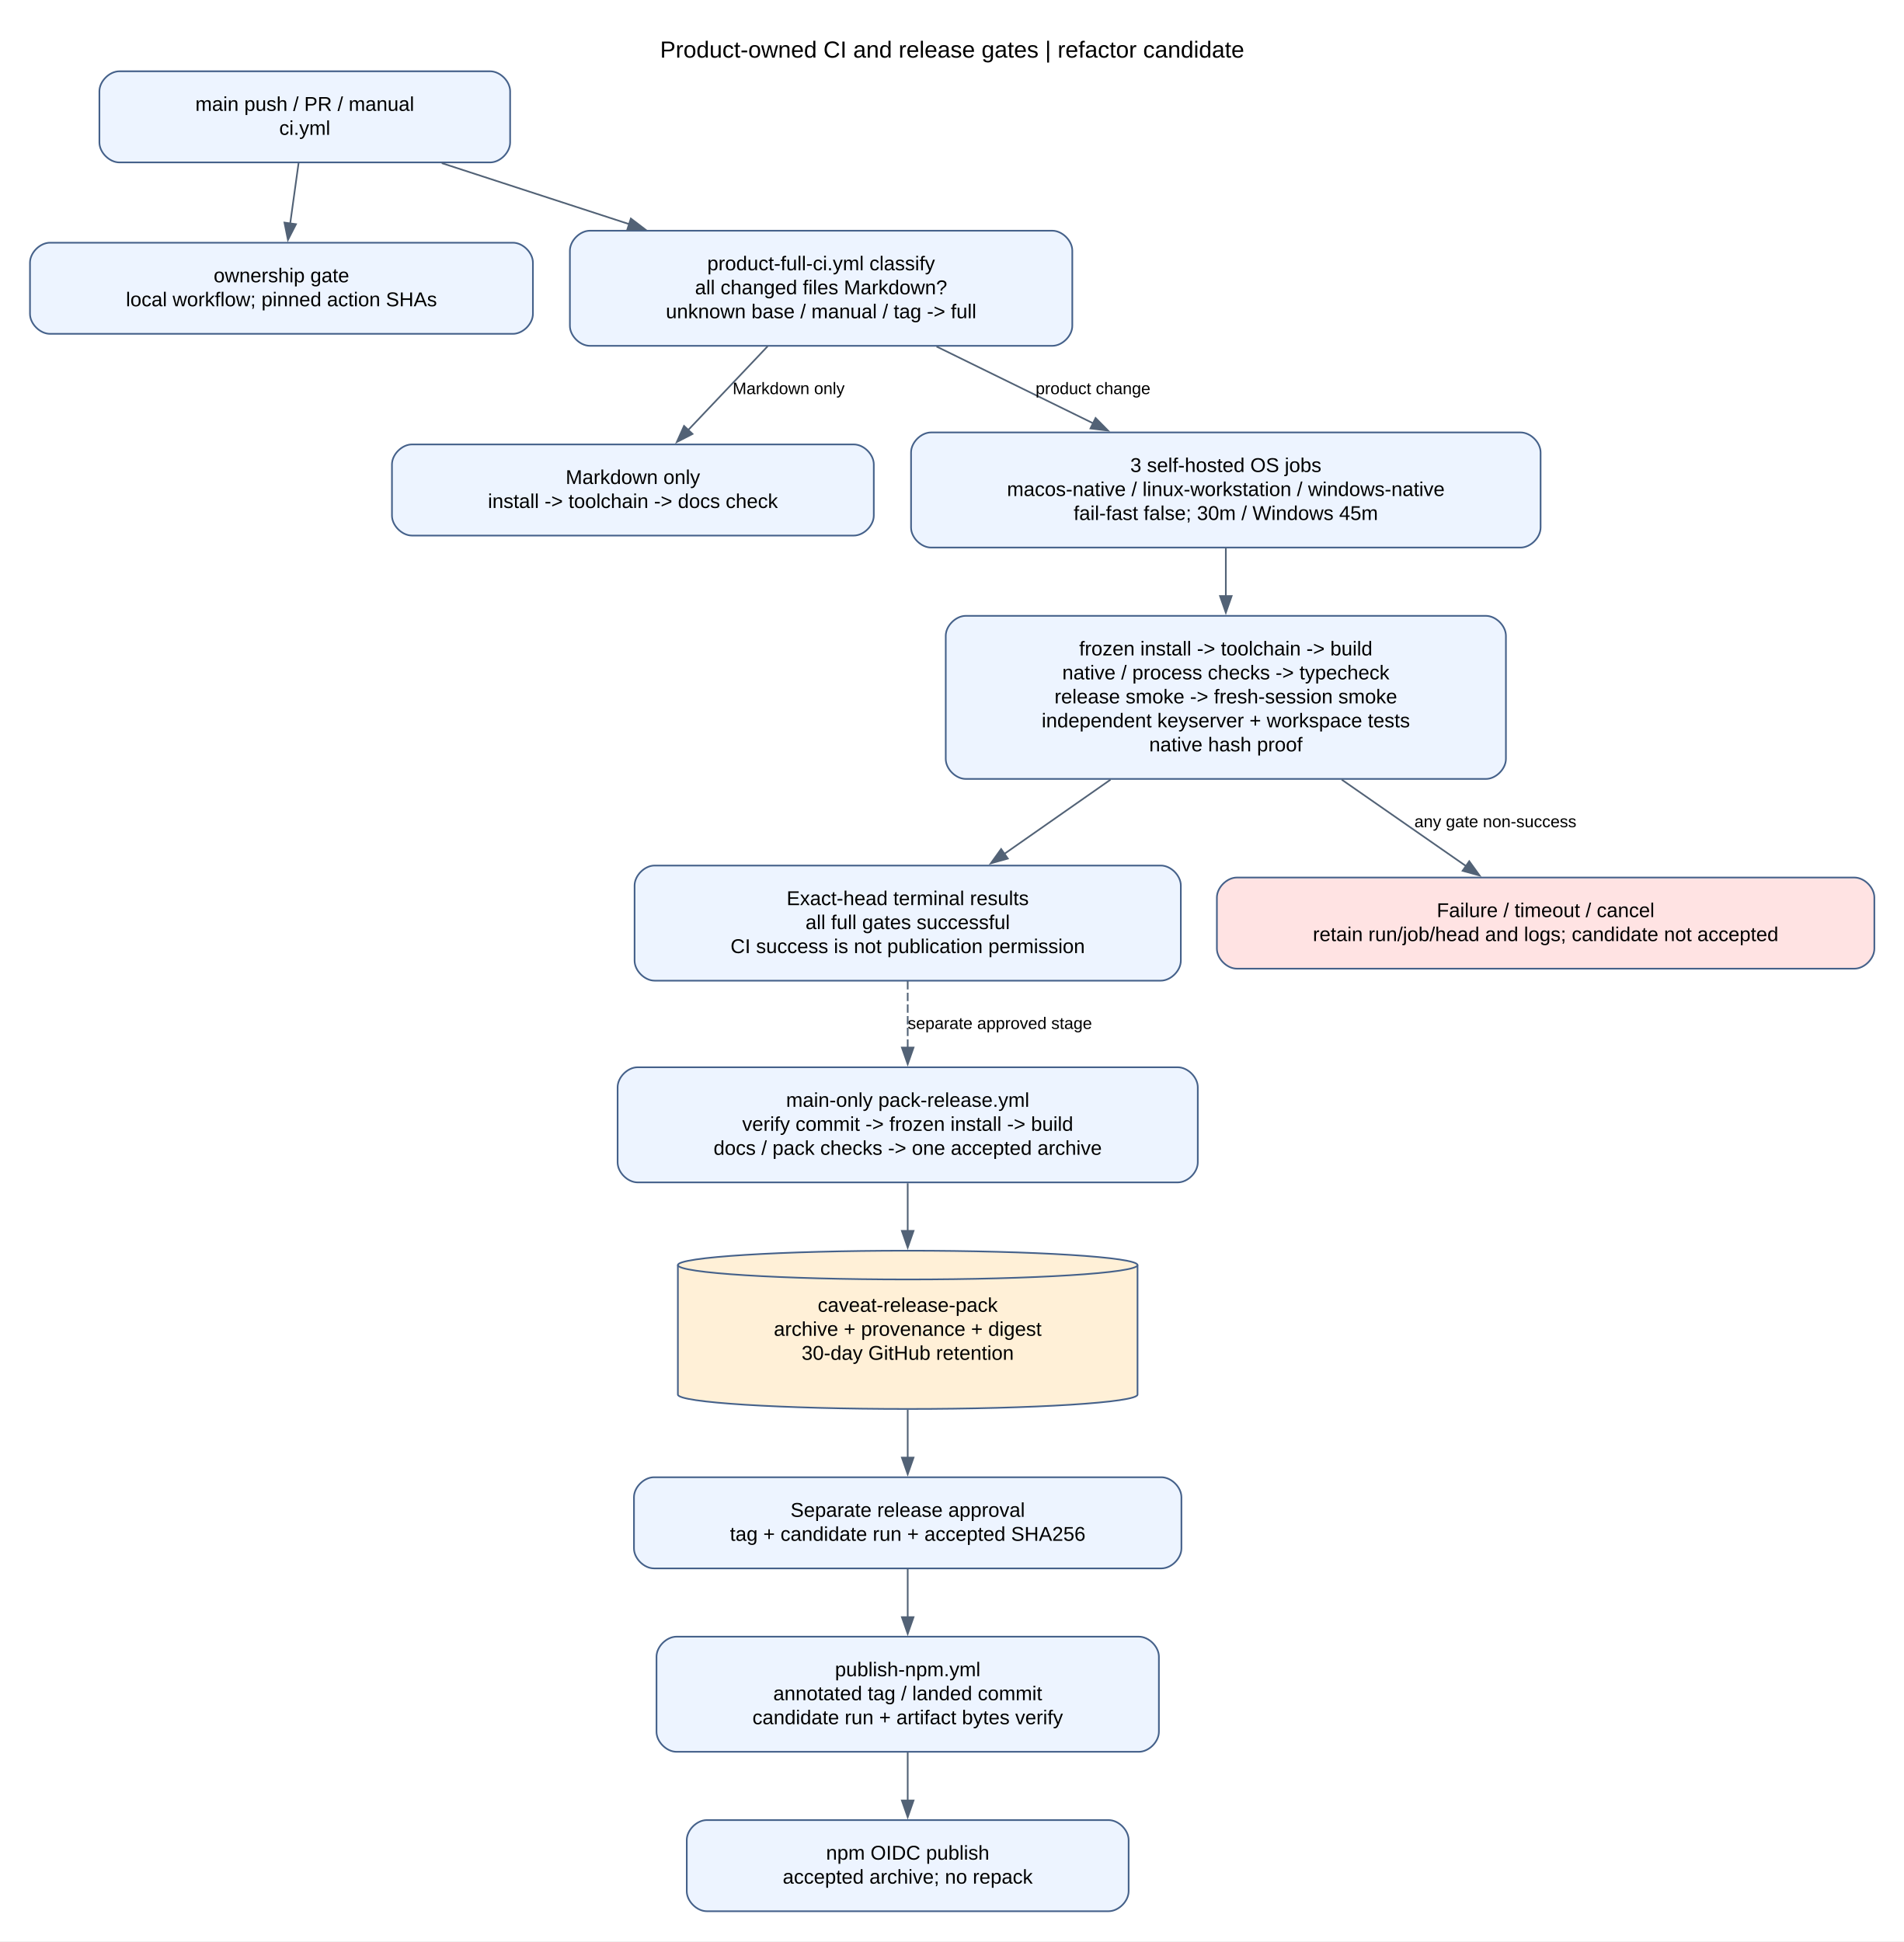
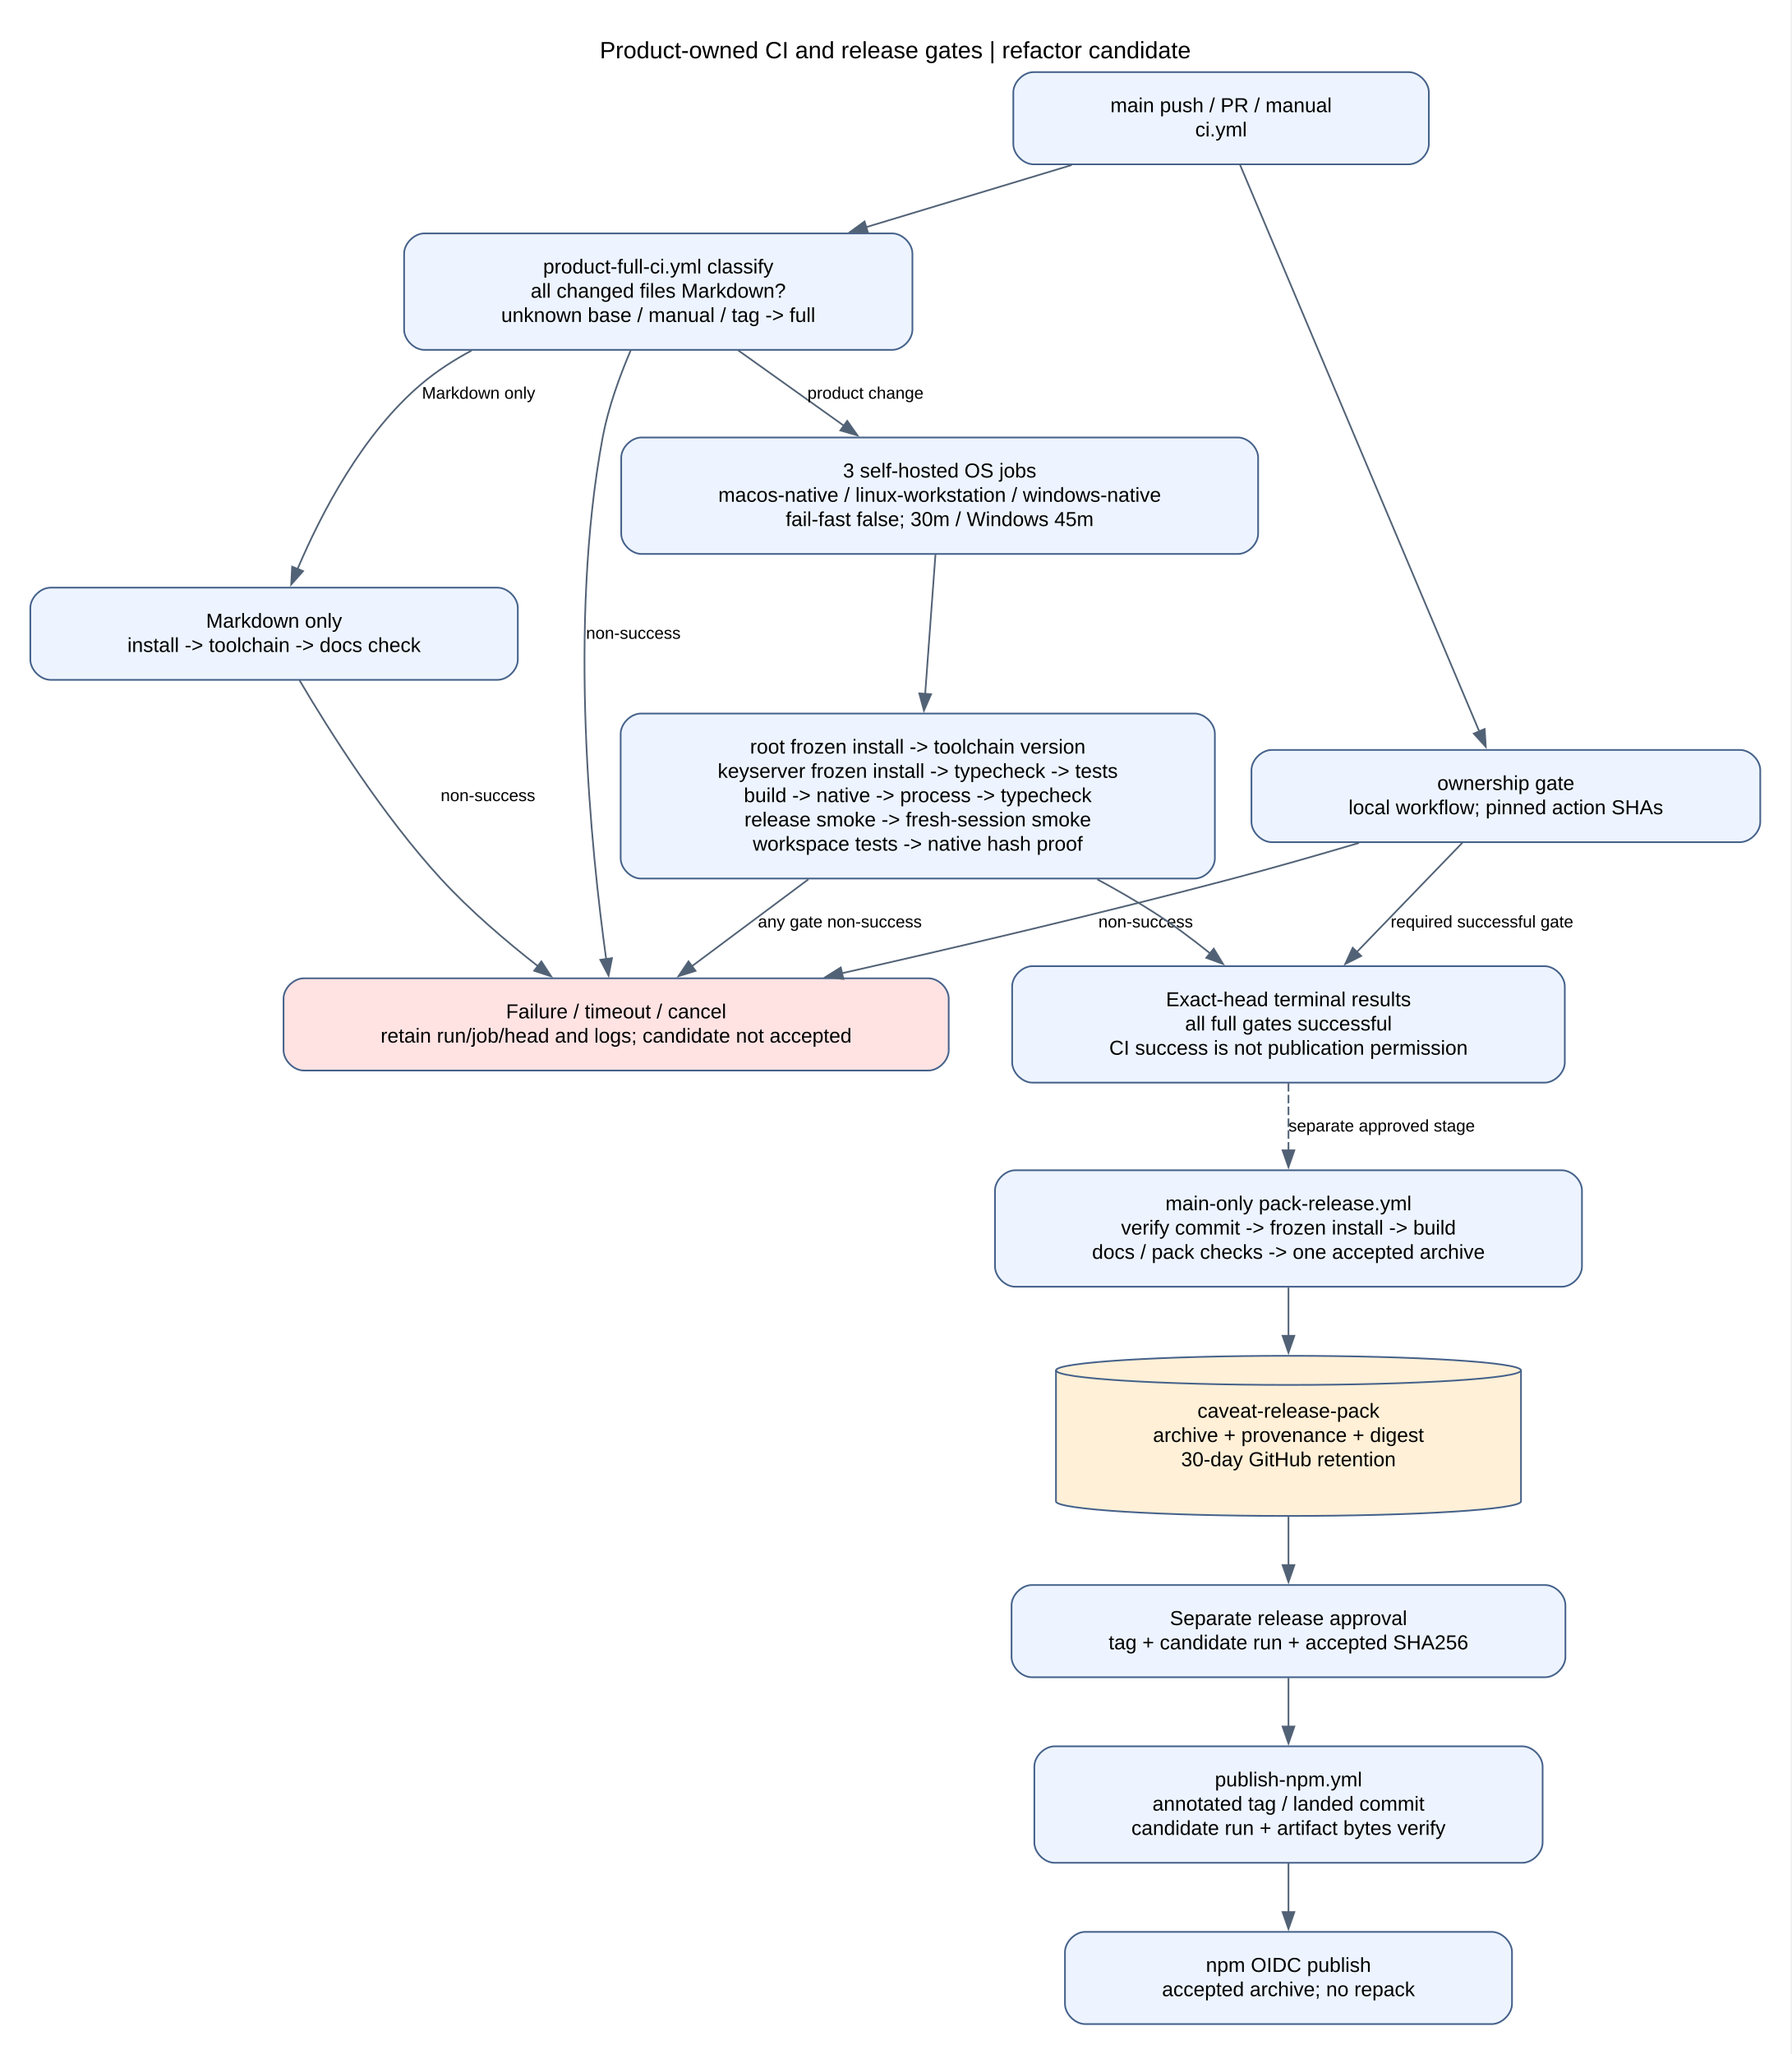
- <svg xmlns="http://www.w3.org/2000/svg" width="1143pt" height="1166pt" viewBox="0.00 0.00 1143.00 1166.00">
-   <g id="graph0" class="graph" transform="scale(1 1) rotate(0) translate(18 1147.52)">
-     <polygon fill="white" stroke="none" points="-18,18 -18,-1147.52 1125.35,-1147.52 1125.35,18 -18,18" />
-     <text xml:space="preserve" text-anchor="middle" x="553.67" y="-1112.92" font-family="Arial" font-size="14.00">Product-owned CI and release gates | refactor candidate</text>
+ <svg xmlns="http://www.w3.org/2000/svg" width="1063pt" height="1219pt" viewBox="0.00 0.00 1063.00 1219.00">
+   <g id="graph0" class="graph" transform="scale(1 1) rotate(0) translate(18 1201.24)">
+     <polygon fill="white" stroke="none" points="-18,18 -18,-1201.24 1044.62,-1201.24 1044.62,18 -18,18" />
+     <text xml:space="preserve" text-anchor="middle" x="513.31" y="-1166.64" font-family="Arial" font-size="14.00">Product-owned CI and release gates | refactor candidate</text>
    <g id="node1" class="node">
-       <path fill="#edf4ff" stroke="#45618a" d="M276.28,-1104.72C276.28,-1104.72 53.68,-1104.72 53.68,-1104.72 47.68,-1104.72 41.68,-1098.72 41.68,-1092.72 41.68,-1092.72 41.68,-1062 41.68,-1062 41.68,-1056 47.68,-1050 53.68,-1050 53.68,-1050 276.28,-1050 276.28,-1050 282.28,-1050 288.28,-1056 288.28,-1062 288.28,-1062 288.28,-1092.72 288.28,-1092.72 288.28,-1098.72 282.28,-1104.72 276.28,-1104.72" />
-       <text xml:space="preserve" text-anchor="middle" x="164.98" y="-1080.96" font-family="Arial" font-size="12.00">main push / PR / manual</text>
-       <text xml:space="preserve" text-anchor="middle" x="164.98" y="-1066.56" font-family="Arial" font-size="12.00">ci.yml</text>
+       <path fill="#edf4ff" stroke="#45618a" d="M817.94,-1158.44C817.94,-1158.44 595.35,-1158.44 595.35,-1158.44 589.35,-1158.44 583.35,-1152.44 583.35,-1146.44 583.35,-1146.44 583.35,-1115.72 583.35,-1115.72 583.35,-1109.72 589.35,-1103.72 595.35,-1103.72 595.35,-1103.72 817.94,-1103.72 817.94,-1103.72 823.94,-1103.72 829.94,-1109.72 829.94,-1115.72 829.94,-1115.72 829.94,-1146.44 829.94,-1146.44 829.94,-1152.44 823.94,-1158.44 817.94,-1158.44" />
+       <text xml:space="preserve" text-anchor="middle" x="706.64" y="-1134.68" font-family="Arial" font-size="12.00">main push / PR / manual</text>
+       <text xml:space="preserve" text-anchor="middle" x="706.64" y="-1120.28" font-family="Arial" font-size="12.00">ci.yml</text>
    </g>
    <g id="node2" class="node">
-       <path fill="#edf4ff" stroke="#45618a" d="M289.96,-1001.8C289.96,-1001.8 12,-1001.8 12,-1001.8 6,-1001.8 0,-995.8 0,-989.8 0,-989.8 0,-959.08 0,-959.08 0,-953.08 6,-947.08 12,-947.08 12,-947.08 289.96,-947.08 289.96,-947.08 295.96,-947.08 301.96,-953.08 301.96,-959.08 301.96,-959.08 301.96,-989.8 301.96,-989.8 301.96,-995.8 295.96,-1001.8 289.96,-1001.8" />
-       <text xml:space="preserve" text-anchor="middle" x="150.98" y="-978.04" font-family="Arial" font-size="12.00">ownership gate</text>
-       <text xml:space="preserve" text-anchor="middle" x="150.98" y="-963.64" font-family="Arial" font-size="12.00">local workflow; pinned action SHAs</text>
+       <path fill="#edf4ff" stroke="#45618a" d="M1014.62,-756.16C1014.62,-756.16 736.67,-756.16 736.67,-756.16 730.67,-756.16 724.67,-750.16 724.67,-744.16 724.67,-744.16 724.67,-713.44 724.67,-713.44 724.67,-707.44 730.67,-701.44 736.67,-701.44 736.67,-701.44 1014.62,-701.44 1014.62,-701.44 1020.62,-701.44 1026.62,-707.44 1026.62,-713.44 1026.62,-713.44 1026.62,-744.16 1026.62,-744.16 1026.62,-750.16 1020.62,-756.16 1014.62,-756.16" />
+       <text xml:space="preserve" text-anchor="middle" x="875.64" y="-732.4" font-family="Arial" font-size="12.00">ownership gate</text>
+       <text xml:space="preserve" text-anchor="middle" x="875.64" y="-718" font-family="Arial" font-size="12.00">local workflow; pinned action SHAs</text>
    </g>
    <g id="edge1" class="edge">
-       <path fill="none" stroke="#526276" d="M161.26,-1049.58C159.72,-1038.43 157.89,-1025.28 156.21,-1013.18" />
-       <polygon fill="#526276" stroke="#526276" points="159.71,-1012.92 154.87,-1003.49 152.78,-1013.88 159.71,-1012.92" />
+       <path fill="none" stroke="#526276" d="M717.86,-1103.51C747.15,-1034.13 826,-847.39 859.85,-767.21" />
+       <polygon fill="#526276" stroke="#526276" points="863.06,-768.59 863.73,-758.02 856.61,-765.87 863.06,-768.59" />
    </g>
    <g id="node3" class="node">
-       <path fill="#edf4ff" stroke="#45618a" d="M613.8,-1009C613.8,-1009 336.16,-1009 336.16,-1009 330.16,-1009 324.16,-1003 324.16,-997 324.16,-997 324.16,-951.88 324.16,-951.88 324.16,-945.88 330.16,-939.88 336.16,-939.88 336.16,-939.88 613.8,-939.88 613.8,-939.88 619.8,-939.88 625.8,-945.88 625.8,-951.88 625.8,-951.88 625.8,-997 625.8,-997 625.8,-1003 619.8,-1009 613.8,-1009" />
-       <text xml:space="preserve" text-anchor="middle" x="474.98" y="-985.24" font-family="Arial" font-size="12.00">product-full-ci.yml classify</text>
-       <text xml:space="preserve" text-anchor="middle" x="474.98" y="-970.84" font-family="Arial" font-size="12.00">all changed files Markdown?</text>
-       <text xml:space="preserve" text-anchor="middle" x="474.98" y="-956.44" font-family="Arial" font-size="12.00">unknown base / manual / tag -&gt; full</text>
+       <path fill="#edf4ff" stroke="#45618a" d="M511.47,-1062.72C511.47,-1062.72 233.82,-1062.72 233.82,-1062.72 227.82,-1062.72 221.82,-1056.72 221.82,-1050.72 221.82,-1050.72 221.82,-1005.6 221.82,-1005.6 221.82,-999.6 227.82,-993.6 233.82,-993.6 233.82,-993.6 511.47,-993.6 511.47,-993.6 517.47,-993.6 523.47,-999.6 523.47,-1005.6 523.47,-1005.6 523.47,-1050.72 523.47,-1050.72 523.47,-1056.72 517.47,-1062.72 511.47,-1062.72" />
+       <text xml:space="preserve" text-anchor="middle" x="372.64" y="-1038.96" font-family="Arial" font-size="12.00">product-full-ci.yml classify</text>
+       <text xml:space="preserve" text-anchor="middle" x="372.64" y="-1024.56" font-family="Arial" font-size="12.00">all changed files Markdown?</text>
+       <text xml:space="preserve" text-anchor="middle" x="372.64" y="-1010.16" font-family="Arial" font-size="12.00">unknown base / manual / tag -&gt; full</text>
    </g>
    <g id="edge2" class="edge">
-       <path fill="none" stroke="#526276" d="M247.24,-1049.58C281.83,-1038.32 322.68,-1025.02 360.16,-1012.82" />
-       <polygon fill="#526276" stroke="#526276" points="360.77,-1016.3 369.2,-1009.88 358.6,-1009.64 360.77,-1016.3" />
+       <path fill="none" stroke="#526276" d="M618.01,-1103.3C580.58,-1091.99 536.36,-1078.63 495.83,-1066.38" />
+       <polygon fill="#526276" stroke="#526276" points="497.1,-1063.11 486.51,-1063.57 495.07,-1069.81 497.1,-1063.11" />
+     </g>
+     <g id="node7" class="node">
+       <path fill="#edf4ff" stroke="#45618a" d="M898.62,-627.84C898.62,-627.84 594.66,-627.84 594.66,-627.84 588.66,-627.84 582.66,-621.84 582.66,-615.84 582.66,-615.84 582.66,-570.72 582.66,-570.72 582.66,-564.72 588.66,-558.72 594.66,-558.72 594.66,-558.72 898.62,-558.72 898.62,-558.72 904.62,-558.72 910.62,-564.72 910.62,-570.72 910.62,-570.72 910.62,-615.84 910.62,-615.84 910.62,-621.84 904.62,-627.84 898.62,-627.84" />
+       <text xml:space="preserve" text-anchor="middle" x="746.64" y="-604.08" font-family="Arial" font-size="12.00">Exact-head terminal results</text>
+       <text xml:space="preserve" text-anchor="middle" x="746.64" y="-589.68" font-family="Arial" font-size="12.00">all full gates successful</text>
+       <text xml:space="preserve" text-anchor="middle" x="746.64" y="-575.28" font-family="Arial" font-size="12.00">CI success is not publication permission</text>
+     </g>
+     <g id="edge16" class="edge">
+       <path fill="none" stroke="#526276" d="M849.85,-701.1C831.93,-682.56 807.7,-657.47 787.21,-636.27" />
+       <polygon fill="#526276" stroke="#526276" points="789.79,-633.9 780.33,-629.14 784.76,-638.77 789.79,-633.9" />
+       <text xml:space="preserve" text-anchor="middle" x="861.47" y="-650.84" font-family="Arial" font-size="10.00">required successful gate</text>
+     </g>
+     <g id="node13" class="node">
+       <path fill="#ffe3e3" stroke="#45618a" d="M533.01,-620.64C533.01,-620.64 162.27,-620.64 162.27,-620.64 156.27,-620.64 150.27,-614.64 150.27,-608.64 150.27,-608.64 150.27,-577.92 150.27,-577.92 150.27,-571.92 156.27,-565.92 162.27,-565.92 162.27,-565.92 533.01,-565.92 533.01,-565.92 539.01,-565.92 545.01,-571.92 545.01,-577.92 545.01,-577.92 545.01,-608.64 545.01,-608.64 545.01,-614.64 539.01,-620.64 533.01,-620.64" />
+       <text xml:space="preserve" text-anchor="middle" x="347.64" y="-596.88" font-family="Arial" font-size="12.00">Failure / timeout / cancel</text>
+       <text xml:space="preserve" text-anchor="middle" x="347.64" y="-582.48" font-family="Arial" font-size="12.00">retain run/job/head and logs; candidate not accepted</text>
+     </g>
+     <g id="edge13" class="edge">
+       <path fill="none" stroke="#526276" d="M788.47,-700.98C764.31,-693.82 738.03,-686.29 713.64,-679.84 637.15,-659.59 551,-639.33 481.51,-623.61" />
+       <polygon fill="#526276" stroke="#526276" points="482.5,-620.25 471.98,-621.46 480.96,-627.07 482.5,-620.25" />
+       <text xml:space="preserve" text-anchor="middle" x="661.91" y="-650.84" font-family="Arial" font-size="10.00">non-success</text>
    </g>
    <g id="node4" class="node">
-       <path fill="#edf4ff" stroke="#45618a" d="M494.62,-880.68C494.62,-880.68 229.33,-880.68 229.33,-880.68 223.33,-880.68 217.33,-874.68 217.33,-868.68 217.33,-868.68 217.33,-837.96 217.33,-837.96 217.33,-831.96 223.33,-825.96 229.33,-825.96 229.33,-825.96 494.62,-825.96 494.62,-825.96 500.62,-825.96 506.62,-831.96 506.62,-837.96 506.62,-837.96 506.62,-868.68 506.62,-868.68 506.62,-874.68 500.62,-880.68 494.62,-880.68" />
-       <text xml:space="preserve" text-anchor="middle" x="361.98" y="-856.92" font-family="Arial" font-size="12.00">Markdown only</text>
-       <text xml:space="preserve" text-anchor="middle" x="361.98" y="-842.52" font-family="Arial" font-size="12.00">install -&gt; toolchain -&gt; docs check</text>
+       <path fill="#edf4ff" stroke="#45618a" d="M277.29,-852.48C277.29,-852.48 12,-852.48 12,-852.48 6,-852.48 0,-846.48 0,-840.48 0,-840.48 0,-809.76 0,-809.76 0,-803.76 6,-797.76 12,-797.76 12,-797.76 277.29,-797.76 277.29,-797.76 283.29,-797.76 289.29,-803.76 289.29,-809.76 289.29,-809.76 289.29,-840.48 289.29,-840.48 289.29,-846.48 283.29,-852.48 277.29,-852.48" />
+       <text xml:space="preserve" text-anchor="middle" x="144.64" y="-828.72" font-family="Arial" font-size="12.00">Markdown only</text>
+       <text xml:space="preserve" text-anchor="middle" x="144.64" y="-814.32" font-family="Arial" font-size="12.00">install -&gt; toolchain -&gt; docs check</text>
    </g>
    <g id="edge3" class="edge">
-       <path fill="none" stroke="#526276" d="M442.9,-939.62C427.9,-923.81 410.05,-905 394.94,-889.07" />
-       <polygon fill="#526276" stroke="#526276" points="397.78,-886.97 388.36,-882.13 392.7,-891.79 397.78,-886.97" />
-       <text xml:space="preserve" text-anchor="middle" x="455.49" y="-910.88" font-family="Arial" font-size="10.00">Markdown only</text>
+       <path fill="none" stroke="#526276" d="M261.81,-993.18C251.3,-987.56 241.27,-981.07 232.39,-973.6 197.26,-944.05 172.63,-896.64 158.59,-863.58" />
+       <polygon fill="#526276" stroke="#526276" points="161.84,-862.29 154.81,-854.37 155.37,-864.95 161.84,-862.29" />
+       <text xml:space="preserve" text-anchor="middle" x="266.02" y="-964.6" font-family="Arial" font-size="10.00">Markdown only</text>
    </g>
    <g id="node5" class="node">
-       <path fill="#edf4ff" stroke="#45618a" d="M894.96,-887.88C894.96,-887.88 540.99,-887.88 540.99,-887.88 534.99,-887.88 528.99,-881.88 528.99,-875.88 528.99,-875.88 528.99,-830.76 528.99,-830.76 528.99,-824.76 534.99,-818.76 540.99,-818.76 540.99,-818.76 894.96,-818.76 894.96,-818.76 900.96,-818.76 906.96,-824.76 906.96,-830.76 906.96,-830.76 906.96,-875.88 906.96,-875.88 906.96,-881.88 900.96,-887.88 894.96,-887.88" />
-       <text xml:space="preserve" text-anchor="middle" x="717.98" y="-864.12" font-family="Arial" font-size="12.00">3 self-hosted OS jobs</text>
-       <text xml:space="preserve" text-anchor="middle" x="717.98" y="-849.72" font-family="Arial" font-size="12.00">macos-native / linux-workstation / windows-native</text>
-       <text xml:space="preserve" text-anchor="middle" x="717.98" y="-835.32" font-family="Arial" font-size="12.00">fail-fast false; 30m / Windows 45m</text>
+       <path fill="#edf4ff" stroke="#45618a" d="M716.63,-941.6C716.63,-941.6 362.66,-941.6 362.66,-941.6 356.66,-941.6 350.66,-935.6 350.66,-929.6 350.66,-929.6 350.66,-884.48 350.66,-884.48 350.66,-878.48 356.66,-872.48 362.66,-872.48 362.66,-872.48 716.63,-872.48 716.63,-872.48 722.63,-872.48 728.63,-878.48 728.63,-884.48 728.63,-884.48 728.63,-929.6 728.63,-929.6 728.63,-935.6 722.63,-941.6 716.63,-941.6" />
+       <text xml:space="preserve" text-anchor="middle" x="539.64" y="-917.84" font-family="Arial" font-size="12.00">3 self-hosted OS jobs</text>
+       <text xml:space="preserve" text-anchor="middle" x="539.64" y="-903.44" font-family="Arial" font-size="12.00">macos-native / linux-workstation / windows-native</text>
+       <text xml:space="preserve" text-anchor="middle" x="539.64" y="-889.04" font-family="Arial" font-size="12.00">fail-fast false; 30m / Windows 45m</text>
    </g>
    <g id="edge4" class="edge">
-       <path fill="none" stroke="#526276" d="M544.29,-939.46C573.65,-925.07 608.04,-908.21 638.44,-893.31" />
-       <polygon fill="#526276" stroke="#526276" points="639.78,-896.55 647.22,-889.01 636.7,-890.27 639.78,-896.55" />
-       <text xml:space="preserve" text-anchor="middle" x="638.23" y="-910.88" font-family="Arial" font-size="10.00">product change</text>
+       <path fill="none" stroke="#526276" d="M420.05,-993.34C439.62,-979.39 462.46,-963.09 482.91,-948.51" />
+       <polygon fill="#526276" stroke="#526276" points="484.78,-951.48 490.88,-942.82 480.71,-945.78 484.78,-951.48" />
+       <text xml:space="preserve" text-anchor="middle" x="495.62" y="-964.6" font-family="Arial" font-size="10.00">product change</text>
+     </g>
+     <g id="edge14" class="edge">
+       <path fill="none" stroke="#526276" d="M356.34,-993.45C349.75,-978.03 342.94,-959.29 339.64,-941.6 318.96,-830.52 332.84,-696.01 341.76,-631.86" />
+       <polygon fill="#526276" stroke="#526276" points="345.19,-632.61 343.15,-622.22 338.26,-631.62 345.19,-632.61" />
+       <text xml:space="preserve" text-anchor="middle" x="357.85" y="-822.12" font-family="Arial" font-size="10.00">non-success</text>
+     </g>
+     <g id="edge15" class="edge">
+       <path fill="none" stroke="#526276" d="M159.76,-797.48C177.61,-767.23 209.24,-717.22 243.51,-679.84 260.76,-661.01 282.23,-642.69 301.19,-627.86" />
+       <polygon fill="#526276" stroke="#526276" points="303.27,-630.67 309.06,-621.8 299,-625.12 303.27,-630.67" />
+       <text xml:space="preserve" text-anchor="middle" x="271.58" y="-725.8" font-family="Arial" font-size="10.00">non-success</text>
    </g>
    <g id="node6" class="node">
-       <path fill="#edf4ff" stroke="#45618a" d="M874.14,-777.76C874.14,-777.76 561.82,-777.76 561.82,-777.76 555.82,-777.76 549.82,-771.76 549.82,-765.76 549.82,-765.76 549.82,-691.84 549.82,-691.84 549.82,-685.84 555.82,-679.84 561.82,-679.84 561.82,-679.84 874.14,-679.84 874.14,-679.84 880.14,-679.84 886.14,-685.84 886.14,-691.84 886.14,-691.84 886.14,-765.76 886.14,-765.76 886.14,-771.76 880.14,-777.76 874.14,-777.76" />
-       <text xml:space="preserve" text-anchor="middle" x="717.98" y="-754" font-family="Arial" font-size="12.00">frozen install -&gt; toolchain -&gt; build</text>
-       <text xml:space="preserve" text-anchor="middle" x="717.98" y="-739.6" font-family="Arial" font-size="12.00">native / process checks -&gt; typecheck</text>
-       <text xml:space="preserve" text-anchor="middle" x="717.98" y="-725.2" font-family="Arial" font-size="12.00">release smoke -&gt; fresh-session smoke</text>
-       <text xml:space="preserve" text-anchor="middle" x="717.98" y="-710.8" font-family="Arial" font-size="12.00">independent keyserver + workspace tests</text>
-       <text xml:space="preserve" text-anchor="middle" x="717.98" y="-696.4" font-family="Arial" font-size="12.00">native hash proof</text>
+       <path fill="#edf4ff" stroke="#45618a" d="M690.96,-777.76C690.96,-777.76 362.33,-777.76 362.33,-777.76 356.33,-777.76 350.33,-771.76 350.33,-765.76 350.33,-765.76 350.33,-691.84 350.33,-691.84 350.33,-685.84 356.33,-679.84 362.33,-679.84 362.33,-679.84 690.96,-679.84 690.96,-679.84 696.96,-679.84 702.96,-685.84 702.96,-691.84 702.96,-691.84 702.96,-765.76 702.96,-765.76 702.96,-771.76 696.96,-777.76 690.96,-777.76" />
+       <text xml:space="preserve" text-anchor="middle" x="526.64" y="-754" font-family="Arial" font-size="12.00">root frozen install -&gt; toolchain version</text>
+       <text xml:space="preserve" text-anchor="middle" x="526.64" y="-739.6" font-family="Arial" font-size="12.00">keyserver frozen install -&gt; typecheck -&gt; tests</text>
+       <text xml:space="preserve" text-anchor="middle" x="526.64" y="-725.2" font-family="Arial" font-size="12.00">build -&gt; native -&gt; process -&gt; typecheck</text>
+       <text xml:space="preserve" text-anchor="middle" x="526.64" y="-710.8" font-family="Arial" font-size="12.00">release smoke -&gt; fresh-session smoke</text>
+       <text xml:space="preserve" text-anchor="middle" x="526.64" y="-696.4" font-family="Arial" font-size="12.00">workspace tests -&gt; native hash proof</text>
    </g>
    <g id="edge5" class="edge">
-       <path fill="none" stroke="#526276" d="M717.98,-818.52C717.98,-809.46 717.98,-799.39 717.98,-789.38" />
-       <polygon fill="#526276" stroke="#526276" points="721.48,-789.68 717.98,-779.68 714.48,-789.68 721.48,-789.68" />
-     </g>
-     <g id="node7" class="node">
-       <path fill="#edf4ff" stroke="#45618a" d="M678.96,-627.84C678.96,-627.84 375,-627.84 375,-627.84 369,-627.84 363,-621.84 363,-615.84 363,-615.84 363,-570.72 363,-570.72 363,-564.72 369,-558.72 375,-558.72 375,-558.72 678.96,-558.72 678.96,-558.72 684.96,-558.72 690.96,-564.72 690.96,-570.72 690.96,-570.72 690.96,-615.84 690.96,-615.84 690.96,-621.84 684.96,-627.84 678.96,-627.84" />
-       <text xml:space="preserve" text-anchor="middle" x="526.98" y="-604.08" font-family="Arial" font-size="12.00">Exact-head terminal results</text>
-       <text xml:space="preserve" text-anchor="middle" x="526.98" y="-589.68" font-family="Arial" font-size="12.00">all full gates successful</text>
-       <text xml:space="preserve" text-anchor="middle" x="526.98" y="-575.28" font-family="Arial" font-size="12.00">CI success is not publication permission</text>
+       <path fill="none" stroke="#526276" d="M537.14,-872.06C535.41,-848.59 533.06,-816.75 531.02,-789.14" />
+       <polygon fill="#526276" stroke="#526276" points="534.54,-789.23 530.31,-779.51 527.56,-789.74 534.54,-789.23" />
    </g>
    <g id="edge6" class="edge">
-       <path fill="none" stroke="#526276" d="M648.75,-679.41C627.83,-664.78 605.09,-648.88 584.98,-634.83" />
-       <polygon fill="#526276" stroke="#526276" points="587.08,-632.03 576.88,-629.16 583.07,-637.76 587.08,-632.03" />
-     </g>
-     <g id="node13" class="node">
-       <path fill="#ffe3e3" stroke="#45618a" d="M1095.35,-620.64C1095.35,-620.64 724.61,-620.64 724.61,-620.64 718.61,-620.64 712.61,-614.64 712.61,-608.64 712.61,-608.64 712.61,-577.92 712.61,-577.92 712.61,-571.92 718.61,-565.92 724.61,-565.92 724.61,-565.92 1095.35,-565.92 1095.35,-565.92 1101.35,-565.92 1107.35,-571.92 1107.35,-577.92 1107.35,-577.92 1107.35,-608.64 1107.35,-608.64 1107.35,-614.64 1101.35,-620.64 1095.35,-620.64" />
-       <text xml:space="preserve" text-anchor="middle" x="909.98" y="-596.88" font-family="Arial" font-size="12.00">Failure / timeout / cancel</text>
-       <text xml:space="preserve" text-anchor="middle" x="909.98" y="-582.48" font-family="Arial" font-size="12.00">retain run/job/head and logs; candidate not accepted</text>
+       <path fill="none" stroke="#526276" d="M633.2,-679.36C644.7,-673.16 656.06,-666.61 666.64,-659.84 677.99,-652.58 689.55,-643.95 700.23,-635.37" />
+       <polygon fill="#526276" stroke="#526276" points="702.29,-638.21 707.8,-629.17 697.85,-632.8 702.29,-638.21" />
    </g>
    <g id="edge12" class="edge">
-       <path fill="none" stroke="#526276" d="M787.57,-679.41C812.36,-662.17 839.7,-643.16 862.24,-627.48" />
-       <polygon fill="#526276" stroke="#526276" points="864.13,-630.43 870.34,-621.85 860.13,-624.68 864.13,-630.43" />
-       <text xml:space="preserve" text-anchor="middle" x="879.82" y="-650.84" font-family="Arial" font-size="10.00">any gate non-success</text>
+       <path fill="none" stroke="#526276" d="M461.77,-679.41C438.76,-662.24 413.4,-643.33 392.43,-627.69" />
+       <polygon fill="#526276" stroke="#526276" points="394.76,-625.06 384.65,-621.89 390.58,-630.67 394.76,-625.06" />
+       <text xml:space="preserve" text-anchor="middle" x="480.42" y="-650.84" font-family="Arial" font-size="10.00">any gate non-success</text>
    </g>
    <g id="node8" class="node">
-       <path fill="#edf4ff" stroke="#45618a" d="M689.14,-506.72C689.14,-506.72 364.81,-506.72 364.81,-506.72 358.81,-506.72 352.81,-500.72 352.81,-494.72 352.81,-494.72 352.81,-449.6 352.81,-449.6 352.81,-443.6 358.81,-437.6 364.81,-437.6 364.81,-437.6 689.14,-437.6 689.14,-437.6 695.14,-437.6 701.14,-443.6 701.14,-449.6 701.14,-449.6 701.14,-494.72 701.14,-494.72 701.14,-500.72 695.14,-506.72 689.14,-506.72" />
-       <text xml:space="preserve" text-anchor="middle" x="526.98" y="-482.96" font-family="Arial" font-size="12.00">main-only pack-release.yml</text>
-       <text xml:space="preserve" text-anchor="middle" x="526.98" y="-468.56" font-family="Arial" font-size="12.00">verify commit -&gt; frozen install -&gt; build</text>
-       <text xml:space="preserve" text-anchor="middle" x="526.98" y="-454.16" font-family="Arial" font-size="12.00">docs / pack checks -&gt; one accepted archive</text>
+       <path fill="#edf4ff" stroke="#45618a" d="M908.81,-506.72C908.81,-506.72 584.48,-506.72 584.48,-506.72 578.48,-506.72 572.48,-500.72 572.48,-494.72 572.48,-494.72 572.48,-449.6 572.48,-449.6 572.48,-443.6 578.48,-437.6 584.48,-437.6 584.48,-437.6 908.81,-437.6 908.81,-437.6 914.81,-437.6 920.81,-443.6 920.81,-449.6 920.81,-449.6 920.81,-494.72 920.81,-494.72 920.81,-500.72 914.81,-506.72 908.81,-506.72" />
+       <text xml:space="preserve" text-anchor="middle" x="746.64" y="-482.96" font-family="Arial" font-size="12.00">main-only pack-release.yml</text>
+       <text xml:space="preserve" text-anchor="middle" x="746.64" y="-468.56" font-family="Arial" font-size="12.00">verify commit -&gt; frozen install -&gt; build</text>
+       <text xml:space="preserve" text-anchor="middle" x="746.64" y="-454.16" font-family="Arial" font-size="12.00">docs / pack checks -&gt; one accepted archive</text>
    </g>
    <g id="edge7" class="edge">
-       <path fill="none" stroke="#526276" stroke-dasharray="5,2" d="M526.98,-558.46C526.98,-546.01 526.98,-531.71 526.98,-518.41" />
-       <polygon fill="#526276" stroke="#526276" points="530.48,-518.57 526.98,-508.57 523.48,-518.57 530.48,-518.57" />
-       <text xml:space="preserve" text-anchor="middle" x="582.3" y="-529.72" font-family="Arial" font-size="10.00">separate approved stage</text>
+       <path fill="none" stroke="#526276" stroke-dasharray="5,2" d="M746.64,-558.46C746.64,-546.01 746.64,-531.71 746.64,-518.41" />
+       <polygon fill="#526276" stroke="#526276" points="750.14,-518.57 746.64,-508.57 743.14,-518.57 750.14,-518.57" />
+       <text xml:space="preserve" text-anchor="middle" x="801.96" y="-529.72" font-family="Arial" font-size="10.00">separate approved stage</text>
    </g>
    <g id="node9" class="node">
-       <path fill="#fff0d7" stroke="#45618a" d="M664.96,-387.96C664.96,-392.73 603.12,-396.6 526.98,-396.6 450.84,-396.6 388.99,-392.73 388.99,-387.96 388.99,-387.96 388.99,-310.2 388.99,-310.2 388.99,-305.43 450.84,-301.56 526.98,-301.56 603.12,-301.56 664.96,-305.43 664.96,-310.2 664.96,-310.2 664.96,-387.96 664.96,-387.96" />
-       <path fill="none" stroke="#45618a" d="M664.96,-387.96C664.96,-383.19 603.12,-379.32 526.98,-379.32 450.84,-379.32 388.99,-383.19 388.99,-387.96" />
-       <text xml:space="preserve" text-anchor="middle" x="526.98" y="-359.88" font-family="Arial" font-size="12.00">caveat-release-pack</text>
-       <text xml:space="preserve" text-anchor="middle" x="526.98" y="-345.48" font-family="Arial" font-size="12.00">archive + provenance + digest</text>
-       <text xml:space="preserve" text-anchor="middle" x="526.98" y="-331.08" font-family="Arial" font-size="12.00">30-day GitHub retention</text>
+       <path fill="#fff0d7" stroke="#45618a" d="M884.63,-387.96C884.63,-392.73 822.78,-396.6 746.64,-396.6 670.51,-396.6 608.66,-392.73 608.66,-387.96 608.66,-387.96 608.66,-310.2 608.66,-310.2 608.66,-305.43 670.51,-301.56 746.64,-301.56 822.78,-301.56 884.63,-305.43 884.63,-310.2 884.63,-310.2 884.63,-387.96 884.63,-387.96" />
+       <path fill="none" stroke="#45618a" d="M884.63,-387.96C884.63,-383.19 822.78,-379.32 746.64,-379.32 670.51,-379.32 608.66,-383.19 608.66,-387.96" />
+       <text xml:space="preserve" text-anchor="middle" x="746.64" y="-359.88" font-family="Arial" font-size="12.00">caveat-release-pack</text>
+       <text xml:space="preserve" text-anchor="middle" x="746.64" y="-345.48" font-family="Arial" font-size="12.00">archive + provenance + digest</text>
+       <text xml:space="preserve" text-anchor="middle" x="746.64" y="-331.08" font-family="Arial" font-size="12.00">30-day GitHub retention</text>
    </g>
    <g id="edge8" class="edge">
-       <path fill="none" stroke="#526276" d="M526.98,-437.11C526.98,-428.16 526.98,-418.25 526.98,-408.42" />
-       <polygon fill="#526276" stroke="#526276" points="530.48,-408.49 526.98,-398.49 523.48,-408.49 530.48,-408.49" />
+       <path fill="none" stroke="#526276" d="M746.64,-437.11C746.64,-428.16 746.64,-418.25 746.64,-408.42" />
+       <polygon fill="#526276" stroke="#526276" points="750.14,-408.49 746.64,-398.49 743.14,-408.49 750.14,-408.49" />
    </g>
    <g id="node10" class="node">
-       <path fill="#edf4ff" stroke="#45618a" d="M679.32,-260.56C679.32,-260.56 374.63,-260.56 374.63,-260.56 368.63,-260.56 362.63,-254.56 362.63,-248.56 362.63,-248.56 362.63,-217.84 362.63,-217.84 362.63,-211.84 368.63,-205.84 374.63,-205.84 374.63,-205.84 679.32,-205.84 679.32,-205.84 685.32,-205.84 691.32,-211.84 691.32,-217.84 691.32,-217.84 691.32,-248.56 691.32,-248.56 691.32,-254.56 685.32,-260.56 679.32,-260.56" />
-       <text xml:space="preserve" text-anchor="middle" x="526.98" y="-236.8" font-family="Arial" font-size="12.00">Separate release approval</text>
-       <text xml:space="preserve" text-anchor="middle" x="526.98" y="-222.4" font-family="Arial" font-size="12.00">tag + candidate run + accepted SHA256</text>
+       <path fill="#edf4ff" stroke="#45618a" d="M898.99,-260.56C898.99,-260.56 594.3,-260.56 594.3,-260.56 588.3,-260.56 582.3,-254.56 582.3,-248.56 582.3,-248.56 582.3,-217.84 582.3,-217.84 582.3,-211.84 588.3,-205.84 594.3,-205.84 594.3,-205.84 898.99,-205.84 898.99,-205.84 904.99,-205.84 910.99,-211.84 910.99,-217.84 910.99,-217.84 910.99,-248.56 910.99,-248.56 910.99,-254.56 904.99,-260.56 898.99,-260.56" />
+       <text xml:space="preserve" text-anchor="middle" x="746.64" y="-236.8" font-family="Arial" font-size="12.00">Separate release approval</text>
+       <text xml:space="preserve" text-anchor="middle" x="746.64" y="-222.4" font-family="Arial" font-size="12.00">tag + candidate run + accepted SHA256</text>
    </g>
    <g id="edge9" class="edge">
-       <path fill="none" stroke="#526276" d="M526.98,-301.1C526.98,-291.45 526.98,-281.41 526.98,-272.13" />
-       <polygon fill="#526276" stroke="#526276" points="530.48,-272.38 526.98,-262.38 523.48,-272.38 530.48,-272.38" />
+       <path fill="none" stroke="#526276" d="M746.64,-301.1C746.64,-291.45 746.64,-281.41 746.64,-272.13" />
+       <polygon fill="#526276" stroke="#526276" points="750.14,-272.38 746.64,-262.38 743.14,-272.38 750.14,-272.38" />
    </g>
    <g id="node11" class="node">
-       <path fill="#edf4ff" stroke="#45618a" d="M665.79,-164.84C665.79,-164.84 388.16,-164.84 388.16,-164.84 382.16,-164.84 376.16,-158.84 376.16,-152.84 376.16,-152.84 376.16,-107.72 376.16,-107.72 376.16,-101.72 382.16,-95.72 388.16,-95.72 388.16,-95.72 665.79,-95.72 665.79,-95.72 671.79,-95.72 677.79,-101.72 677.79,-107.72 677.79,-107.72 677.79,-152.84 677.79,-152.84 677.79,-158.84 671.79,-164.84 665.79,-164.84" />
-       <text xml:space="preserve" text-anchor="middle" x="526.98" y="-141.08" font-family="Arial" font-size="12.00">publish-npm.yml</text>
-       <text xml:space="preserve" text-anchor="middle" x="526.98" y="-126.68" font-family="Arial" font-size="12.00">annotated tag / landed commit</text>
-       <text xml:space="preserve" text-anchor="middle" x="526.98" y="-112.28" font-family="Arial" font-size="12.00">candidate run + artifact bytes verify</text>
+       <path fill="#edf4ff" stroke="#45618a" d="M885.46,-164.84C885.46,-164.84 607.83,-164.84 607.83,-164.84 601.83,-164.84 595.83,-158.84 595.83,-152.84 595.83,-152.84 595.83,-107.72 595.83,-107.72 595.83,-101.72 601.83,-95.72 607.83,-95.72 607.83,-95.72 885.46,-95.72 885.46,-95.72 891.46,-95.72 897.46,-101.72 897.46,-107.72 897.46,-107.72 897.46,-152.84 897.46,-152.84 897.46,-158.84 891.46,-164.84 885.46,-164.84" />
+       <text xml:space="preserve" text-anchor="middle" x="746.64" y="-141.08" font-family="Arial" font-size="12.00">publish-npm.yml</text>
+       <text xml:space="preserve" text-anchor="middle" x="746.64" y="-126.68" font-family="Arial" font-size="12.00">annotated tag / landed commit</text>
+       <text xml:space="preserve" text-anchor="middle" x="746.64" y="-112.28" font-family="Arial" font-size="12.00">candidate run + artifact bytes verify</text>
    </g>
    <g id="edge10" class="edge">
-       <path fill="none" stroke="#526276" d="M526.98,-205.42C526.98,-196.52 526.98,-186.35 526.98,-176.46" />
-       <polygon fill="#526276" stroke="#526276" points="530.48,-176.58 526.98,-166.58 523.48,-176.58 530.48,-176.58" />
+       <path fill="none" stroke="#526276" d="M746.64,-205.42C746.64,-196.52 746.64,-186.35 746.64,-176.46" />
+       <polygon fill="#526276" stroke="#526276" points="750.14,-176.58 746.64,-166.58 743.14,-176.58 750.14,-176.58" />
    </g>
    <g id="node12" class="node">
-       <path fill="#edf4ff" stroke="#45618a" d="M647.62,-54.72C647.62,-54.72 406.33,-54.72 406.33,-54.72 400.33,-54.72 394.33,-48.72 394.33,-42.72 394.33,-42.72 394.33,-12 394.33,-12 394.33,-6 400.33,0 406.33,0 406.33,0 647.62,0 647.62,0 653.62,0 659.62,-6 659.62,-12 659.62,-12 659.62,-42.72 659.62,-42.72 659.62,-48.72 653.62,-54.72 647.62,-54.72" />
-       <text xml:space="preserve" text-anchor="middle" x="526.98" y="-30.96" font-family="Arial" font-size="12.00">npm OIDC publish</text>
-       <text xml:space="preserve" text-anchor="middle" x="526.98" y="-16.56" font-family="Arial" font-size="12.00">accepted archive; no repack</text>
+       <path fill="#edf4ff" stroke="#45618a" d="M867.29,-54.72C867.29,-54.72 626,-54.72 626,-54.72 620,-54.72 614,-48.72 614,-42.72 614,-42.72 614,-12 614,-12 614,-6 620,0 626,0 626,0 867.29,0 867.29,0 873.29,0 879.29,-6 879.29,-12 879.29,-12 879.29,-42.72 879.29,-42.72 879.29,-48.72 873.29,-54.72 867.29,-54.72" />
+       <text xml:space="preserve" text-anchor="middle" x="746.64" y="-30.96" font-family="Arial" font-size="12.00">npm OIDC publish</text>
+       <text xml:space="preserve" text-anchor="middle" x="746.64" y="-16.56" font-family="Arial" font-size="12.00">accepted archive; no repack</text>
    </g>
    <g id="edge11" class="edge">
-       <path fill="none" stroke="#526276" d="M526.98,-95.39C526.98,-86.03 526.98,-75.81 526.98,-66.24" />
-       <polygon fill="#526276" stroke="#526276" points="530.48,-66.49 526.98,-56.49 523.48,-66.49 530.48,-66.49" />
+       <path fill="none" stroke="#526276" d="M746.64,-95.39C746.64,-86.03 746.64,-75.81 746.64,-66.24" />
+       <polygon fill="#526276" stroke="#526276" points="750.14,-66.49 746.64,-56.49 743.14,-66.49 750.14,-66.49" />
    </g>
  </g>
</svg>
